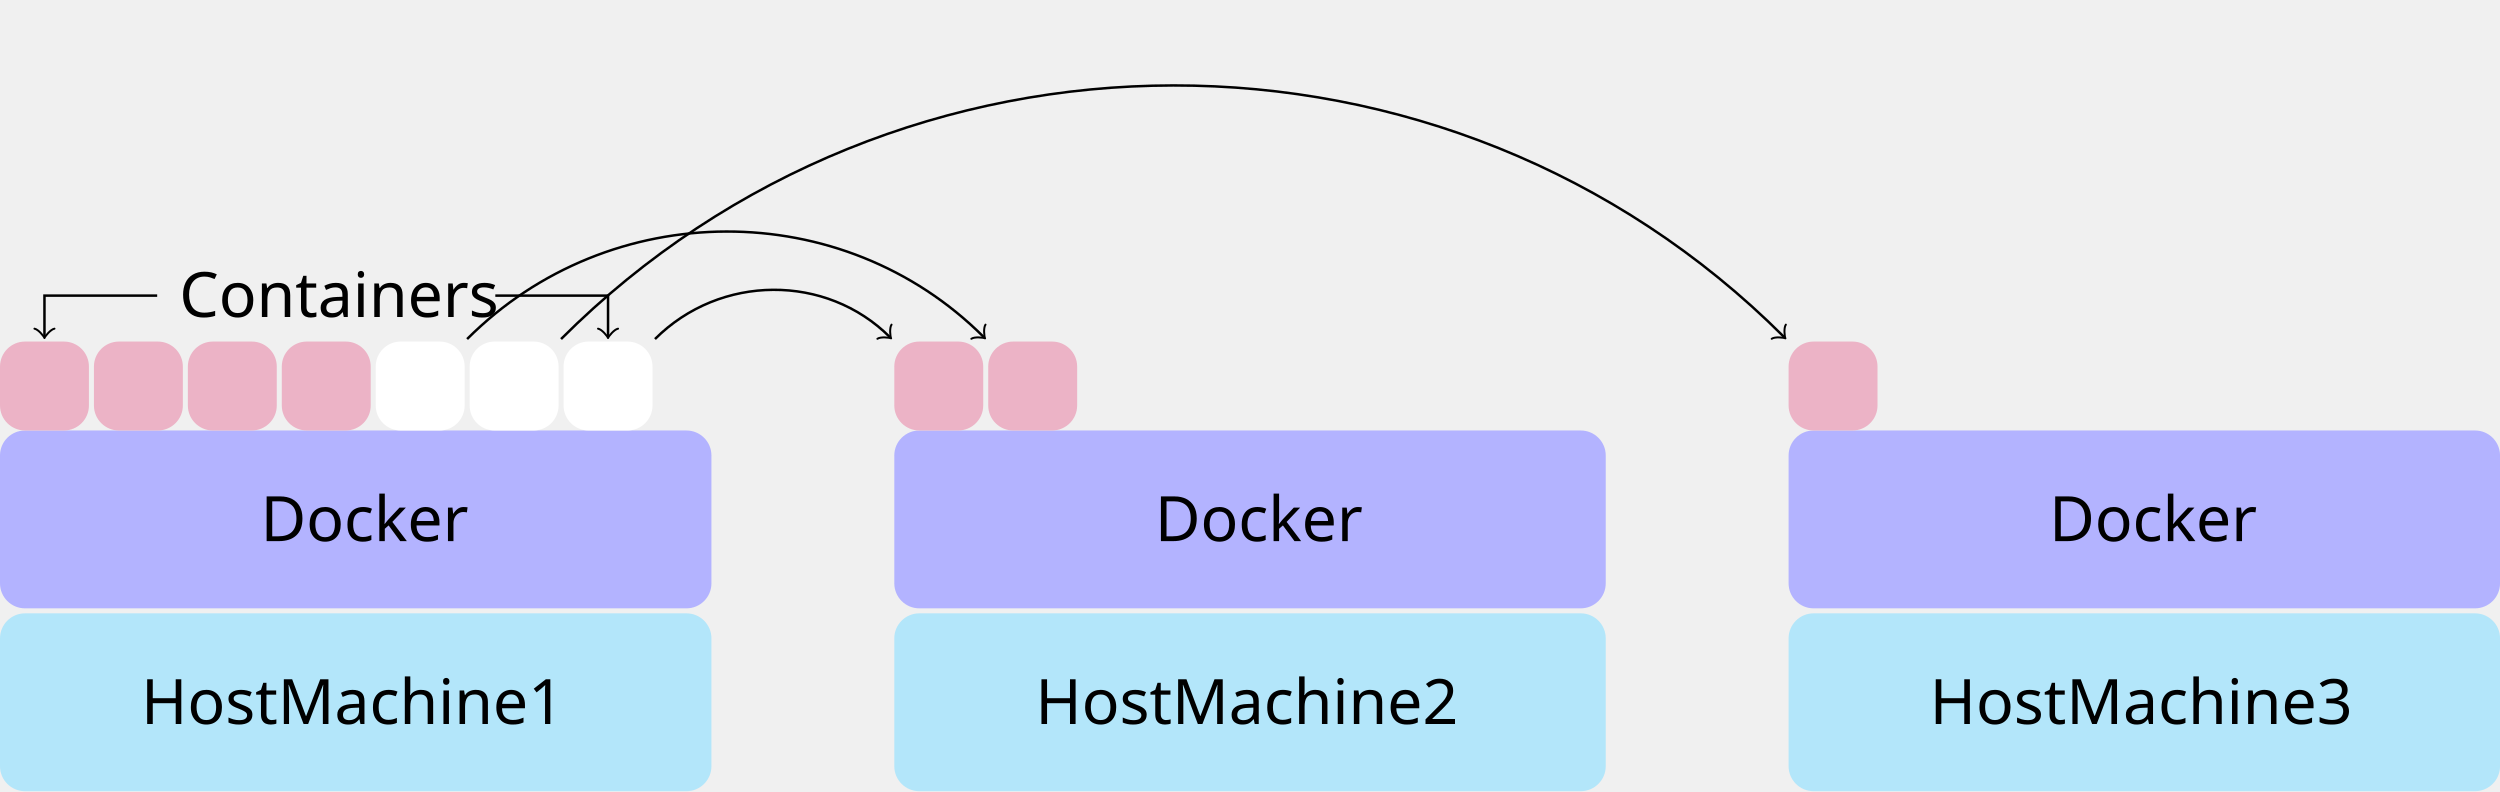
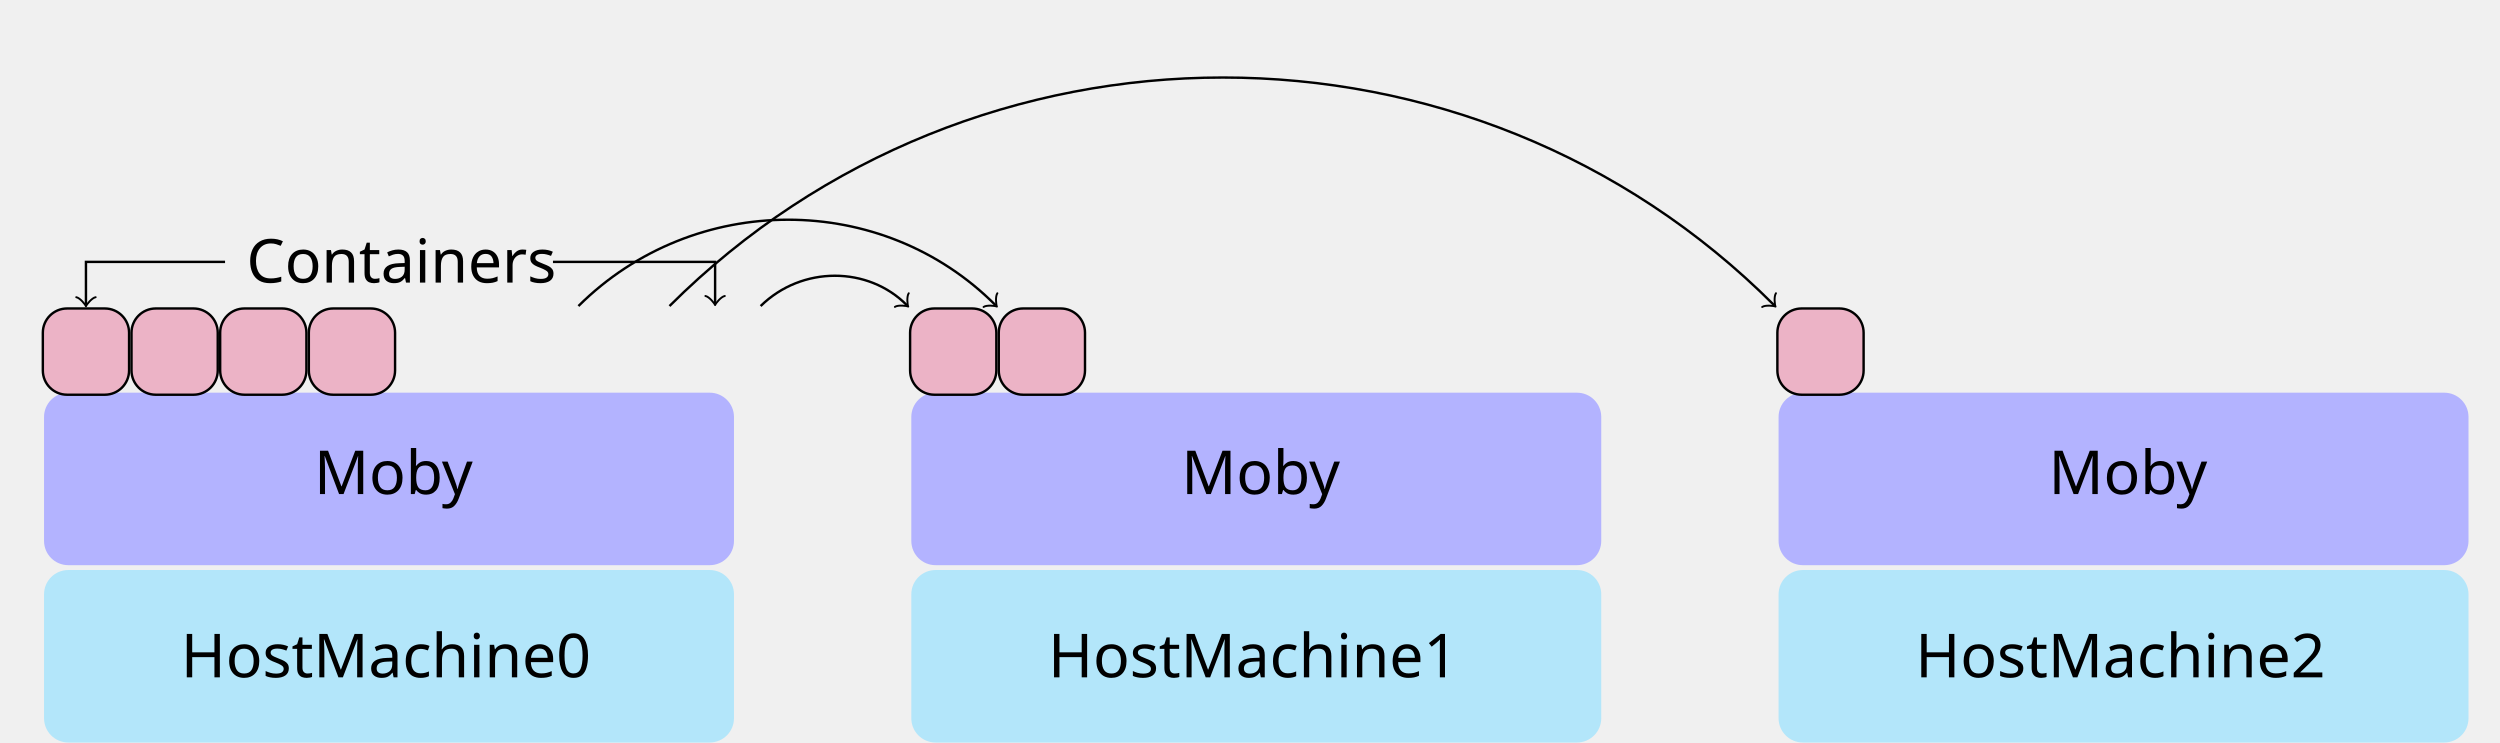
- <svg xmlns="http://www.w3.org/2000/svg" viewBox="0 0 531.259 168.133" height="168.133" width="531.259" xml:space="preserve" id="svg2" version="1.1">
+ <svg xmlns="http://www.w3.org/2000/svg" viewBox="0 0 547.817 162.703" height="162.703" width="547.817" xml:space="preserve" id="svg2" version="1.1">
  <defs id="defs6" />
-   <g transform="matrix(1.333333,0,0,-1.333333,0,168.1333)" id="g10">
-     <g transform="translate(56.693,43.317)" id="g12">
+   <g transform="matrix(1.333333,0,0,-1.333333,0,162.7027)" id="g10">
+     <g transform="translate(63.932,43.317)" id="g12">
      <g id="g14">
        <g id="g16" />
        <g id="g18">
          <g id="g20">
            <g id="g22">
-               <path id="path24" style="fill:#b3b3ff;fill-opacity:1;fill-rule:nonzero;stroke:none" d="M 52.709,14.173 H -52.709 c -2.201,0 -3.985,-1.784 -3.985,-3.985 v -20.377 c 0,-2.201 1.784,-3.985 3.985,-3.985 H 52.709 c 2.201,0 3.985,1.784 3.985,3.985 v 20.377 c 0,2.201 -1.784,3.985 -3.985,3.985 z" />
-             </g>
-             <g transform="translate(-15.165,-3.46)" id="g26">
-               <g id="g28">
-                 <g transform="translate(-41.528,-39.857)" id="g30">
-                   <text id="text34" style="font-variant:normal;font-weight:normal;font-size:9.963px;font-family:CMR10;-inkscape-font-specification:CMR10;writing-mode:lr-tb;fill:#000000;fill-opacity:1;fill-rule:nonzero;stroke:none" transform="matrix(1,0,0,-1,41.528,39.857)">
-                     <tspan id="tspan32" y="0" x="0 7.61 12.871 17.019 21.998 26.426">Docker</tspan>
-                   </text>
-                   <g transform="translate(41.528,39.857)" id="g36" />
-                 </g>
-               </g>
-               <g transform="translate(15.165,3.46)" id="g38" />
-             </g>
-           </g>
-           <g id="g40">
-             <g id="g42">
-               <path id="path44" style="fill:#ecb3c6;fill-opacity:1;fill-rule:nonzero;stroke:none" d="m -46.505,28.347 h -6.203 c -2.201,0 -3.985,-1.784 -3.985,-3.985 v -6.203 c 0,-2.201 1.784,-3.985 3.985,-3.985 h 6.203 c 2.201,0 3.985,1.784 3.985,3.985 v 6.203 c 0,2.201 -1.784,3.985 -3.985,3.985 z" />
-             </g>
-             <g transform="translate(-49.606,21.259)" id="g46">
+               <g id="g24" />
+             </g>
+           </g>
+           <g id="g26">
+             <g id="g28">
+               <g id="g30" />
+             </g>
+           </g>
+           <g id="g32">
+             <g id="g34">
+               <g id="g36" />
+             </g>
+           </g>
+           <g id="g38">
+             <g id="g40">
+               <g id="g42" />
+             </g>
+           </g>
+           <g id="g44">
+             <g id="g46">
              <g id="g48" />
-               <g transform="translate(49.606,-21.259)" id="g50" />
-             </g>
-           </g>
-           <g id="g52">
-             <g id="g54">
-               <path id="path56" style="fill:#ecb3c6;fill-opacity:1;fill-rule:nonzero;stroke:none" d="m -31.535,28.347 h -6.203 c -2.201,0 -3.985,-1.784 -3.985,-3.985 v -6.203 c 0,-2.201 1.784,-3.985 3.985,-3.985 h 6.203 c 2.201,0 3.985,1.784 3.985,3.985 v 6.203 c 0,2.201 -1.784,3.985 -3.985,3.985 z" />
-             </g>
-             <g transform="translate(-34.636,21.259)" id="g58">
+             </g>
+           </g>
+           <g id="g50">
+             <g id="g52">
+               <g id="g54" />
+             </g>
+           </g>
+           <g id="g56">
+             <g id="g58">
              <g id="g60" />
-               <g transform="translate(34.636,-21.259)" id="g62" />
-             </g>
-           </g>
-           <g id="g64">
-             <g id="g66">
-               <path id="path68" style="fill:#ecb3c6;fill-opacity:1;fill-rule:nonzero;stroke:none" d="m -16.565,28.347 h -6.203 c -2.201,0 -3.985,-1.784 -3.985,-3.985 v -6.203 c 0,-2.201 1.784,-3.985 3.985,-3.985 h 6.203 c 2.201,0 3.985,1.784 3.985,3.985 v 6.203 c 0,2.201 -1.784,3.985 -3.985,3.985 z" />
-             </g>
-             <g transform="translate(-19.666,21.259)" id="g70">
-               <g id="g72" />
-               <g transform="translate(19.666,-21.259)" id="g74" />
-             </g>
-           </g>
-           <g id="g76">
-             <g id="g78">
-               <path id="path80" style="fill:#ecb3c6;fill-opacity:1;fill-rule:nonzero;stroke:none" d="m -1.594,28.347 h -6.203 c -2.201,0 -3.985,-1.784 -3.985,-3.985 v -6.203 c 0,-2.201 1.784,-3.985 3.985,-3.985 h 6.203 c 2.201,0 3.985,1.784 3.985,3.985 v 6.203 c 0,2.201 -1.784,3.985 -3.985,3.985 z" />
-             </g>
-             <g transform="translate(-4.696,21.259)" id="g82">
-               <g id="g84" />
-               <g transform="translate(4.696,-21.259)" id="g86" />
+             </g>
+           </g>
+           <g id="g62">
+             <g id="g64">
+               <g id="g66" />
+             </g>
+           </g>
+           <g id="g68">
+             <g id="g70">
+               <path id="path72" style="fill:#b3b3ff;fill-opacity:1;fill-rule:nonzero;stroke:none" d="M 52.709,14.173 H -52.709 c -2.201,0 -3.985,-1.784 -3.985,-3.985 v -20.377 c 0,-2.201 1.784,-3.985 3.985,-3.985 H 52.709 c 2.201,0 3.985,1.784 3.985,3.985 v 20.377 c 0,2.201 -1.784,3.985 -3.985,3.985 z" />
+             </g>
+             <g transform="translate(-12.315,-2.491)" id="g74">
+               <g id="g76">
+                 <g transform="translate(-51.617,-40.826)" id="g78">
+                   <text id="text82" style="font-variant:normal;font-weight:normal;font-size:9.963px;font-family:CMR10;-inkscape-font-specification:CMR10;writing-mode:lr-tb;fill:#000000;fill-opacity:1;fill-rule:nonzero;stroke:none" transform="matrix(1,0,0,-1,51.617,40.826)">
+                     <tspan id="tspan80" y="0" x="0 9.133 14.114 19.37">Moby</tspan>
+                   </text>
+                   <g transform="translate(51.617,40.826)" id="g84" />
+                 </g>
+               </g>
+               <g transform="translate(12.315,2.491)" id="g86" />
            </g>
          </g>
          <g id="g88">
-             <g id="g90">
-               <path id="path92" style="fill:#ffffff;fill-opacity:1;fill-rule:nonzero;stroke:none" d="M 13.376,28.347 H 7.173 c -2.201,0 -3.985,-1.784 -3.985,-3.985 v -6.203 c 0,-2.201 1.784,-3.985 3.985,-3.985 h 6.203 c 2.201,0 3.985,1.784 3.985,3.985 v 6.203 c 0,2.201 -1.784,3.985 -3.985,3.985 z" />
-             </g>
-             <g transform="translate(10.274,21.259)" id="g94">
-               <g id="g96" />
-               <g transform="translate(-10.274,-21.259)" id="g98" />
-             </g>
-           </g>
-           <g id="g100">
-             <g id="g102">
-               <path id="path104" style="fill:#ffffff;fill-opacity:1;fill-rule:nonzero;stroke:none" d="m 28.347,28.347 h -6.203 c -2.201,0 -3.985,-1.784 -3.985,-3.985 v -6.203 c 0,-2.201 1.784,-3.985 3.985,-3.985 h 6.203 c 2.201,0 3.985,1.784 3.985,3.985 v 6.203 c 0,2.201 -1.784,3.985 -3.985,3.985 z" />
-             </g>
-             <g transform="translate(25.245,21.259)" id="g106">
-               <g id="g108" />
-               <g transform="translate(-25.245,-21.259)" id="g110" />
-             </g>
-           </g>
-           <g id="g112">
-             <g id="g114">
-               <path id="path116" style="fill:#ffffff;fill-opacity:1;fill-rule:nonzero;stroke:none" d="m 43.317,28.347 h -6.203 c -2.201,0 -3.985,-1.784 -3.985,-3.985 v -6.203 c 0,-2.201 1.784,-3.985 3.985,-3.985 h 6.203 c 2.201,0 3.985,1.784 3.985,3.985 v 6.203 c 0,2.201 -1.784,3.985 -3.985,3.985 z" />
-             </g>
-             <g transform="translate(40.215,21.259)" id="g118">
-               <g id="g120" />
-               <g transform="translate(-40.215,-21.259)" id="g122" />
-             </g>
-           </g>
-           <g id="g124">
-             <g id="g126">
-               <path id="path128" style="fill:#b3e6fa;fill-opacity:1;fill-rule:nonzero;stroke:none" d="M 52.709,-14.97 H -52.709 c -2.201,0 -3.985,-1.784 -3.985,-3.985 v -20.377 c 0,-2.201 1.784,-3.985 3.985,-3.985 H 52.709 c 2.201,0 3.985,1.784 3.985,3.985 v 20.377 c 0,2.201 -1.784,3.985 -3.985,3.985 z" />
-             </g>
-             <g transform="translate(-34.205,-32.603)" id="g130">
-               <g id="g132">
-                 <g transform="translate(-22.488,-10.714)" id="g134">
-                   <text id="text138" style="font-variant:normal;font-weight:normal;font-size:9.963px;font-family:CMR10;-inkscape-font-specification:CMR10;writing-mode:lr-tb;fill:#000000;fill-opacity:1;fill-rule:nonzero;stroke:none" transform="matrix(1,0,0,-1,22.488,10.714)">
-                     <tspan id="tspan136" y="0" x="0 7.472 12.453 16.383 23.575 32.707 37.689 41.847 47.382 50.15 55.685 63.43">HostMachine1</tspan>
-                   </text>
-                   <g transform="translate(22.488,10.714)" id="g140" />
-                 </g>
-               </g>
-               <g transform="translate(34.205,32.603)" id="g142" />
+             <g transform="translate(-60.611,20.926)" id="g90">
+               <g id="g92" />
+               <g transform="translate(60.611,-20.926)" id="g94" />
+             </g>
+           </g>
+           <g id="g96">
+             <g id="g98">
+               <path id="path100" style="fill:#ecb3c6;fill-opacity:1;fill-rule:nonzero;stroke:#000000;stroke-width:0.399;stroke-linecap:butt;stroke-linejoin:miter;stroke-miterlimit:10;stroke-dasharray:none;stroke-opacity:1" d="m -46.705,28.013 h -6.203 c -2.201,0 -3.985,-1.784 -3.985,-3.985 v -6.203 c 0,-2.201 1.784,-3.985 3.985,-3.985 h 6.203 c 2.201,0 3.985,1.784 3.985,3.985 v 6.203 c 0,2.201 -1.784,3.985 -3.985,3.985 z" />
+             </g>
+             <g transform="translate(-49.806,20.926)" id="g102">
+               <g id="g104" />
+               <g transform="translate(49.806,-20.926)" id="g106" />
+             </g>
+           </g>
+           <g id="g108">
+             <g id="g110">
+               <path id="path112" style="fill:#ecb3c6;fill-opacity:1;fill-rule:nonzero;stroke:#000000;stroke-width:0.399;stroke-linecap:butt;stroke-linejoin:miter;stroke-miterlimit:10;stroke-dasharray:none;stroke-opacity:1" d="m -32.133,28.013 h -6.203 c -2.201,0 -3.985,-1.784 -3.985,-3.985 v -6.203 c 0,-2.201 1.784,-3.985 3.985,-3.985 h 6.203 c 2.201,0 3.985,1.784 3.985,3.985 v 6.203 c 0,2.201 -1.784,3.985 -3.985,3.985 z" />
+             </g>
+             <g transform="translate(-35.234,20.926)" id="g114">
+               <g id="g116" />
+               <g transform="translate(35.234,-20.926)" id="g118" />
+             </g>
+           </g>
+           <g id="g120">
+             <g id="g122">
+               <path id="path124" style="fill:#ecb3c6;fill-opacity:1;fill-rule:nonzero;stroke:#000000;stroke-width:0.399;stroke-linecap:butt;stroke-linejoin:miter;stroke-miterlimit:10;stroke-dasharray:none;stroke-opacity:1" d="m -17.561,28.013 h -6.203 c -2.201,0 -3.985,-1.784 -3.985,-3.985 v -6.203 c 0,-2.201 1.784,-3.985 3.985,-3.985 h 6.203 c 2.201,0 3.985,1.784 3.985,3.985 v 6.203 c 0,2.201 -1.784,3.985 -3.985,3.985 z" />
+             </g>
+             <g transform="translate(-20.662,20.926)" id="g126">
+               <g id="g128" />
+               <g transform="translate(20.662,-20.926)" id="g130" />
+             </g>
+           </g>
+           <g id="g132">
+             <g id="g134">
+               <path id="path136" style="fill:#ecb3c6;fill-opacity:1;fill-rule:nonzero;stroke:#000000;stroke-width:0.399;stroke-linecap:butt;stroke-linejoin:miter;stroke-miterlimit:10;stroke-dasharray:none;stroke-opacity:1" d="m -2.989,28.013 h -6.203 c -2.201,0 -3.985,-1.784 -3.985,-3.985 v -6.203 c 0,-2.201 1.784,-3.985 3.985,-3.985 h 6.203 c 2.201,0 3.985,1.784 3.985,3.985 v 6.203 c 0,2.201 -1.784,3.985 -3.985,3.985 z" />
+             </g>
+             <g transform="translate(-6.091,20.926)" id="g138">
+               <g id="g140" />
+               <g transform="translate(6.091,-20.926)" id="g142" />
            </g>
          </g>
          <g id="g144">
-             <g transform="translate(-28.122,32.264)" id="g146">
-               <g id="g148">
-                 <g transform="translate(-28.571,-75.581)" id="g150">
-                   <text id="text154" style="font-variant:normal;font-weight:normal;font-size:9.963px;font-family:CMR10;-inkscape-font-specification:CMR10;writing-mode:lr-tb;fill:#000000;fill-opacity:1;fill-rule:nonzero;stroke:none" transform="matrix(1,0,0,-1,28.571,75.581)">
-                     <tspan id="tspan152" y="0" x="0 7.195 12.176 17.433 21.307 26.288 29.056 34.591 39.019 42.921">Containers</tspan>
-                   </text>
-                   <g transform="translate(28.571,75.581)" id="g156" />
-                 </g>
-               </g>
-               <g transform="translate(28.122,-32.264)" id="g158" />
-             </g>
-           </g>
-           <g id="g160">
-             <path id="path162" style="fill:none;stroke:#000000;stroke-width:0.399;stroke-linecap:butt;stroke-linejoin:miter;stroke-miterlimit:10;stroke-dasharray:none;stroke-opacity:1" d="M -31.642,35.669 H -49.607 V 29.204" />
-             <g transform="rotate(-90,-10.20168,39.40525)" id="g164">
-               <g id="g166">
-                 <path id="path168" style="fill:none;stroke:#000000;stroke-width:0.319;stroke-linecap:round;stroke-linejoin:round;stroke-miterlimit:10;stroke-dasharray:none;stroke-opacity:1" d="M -1.196,1.594 C -1.096,0.996 0,0.1 0.299,0 0,-0.1 -1.096,-0.996 -1.196,-1.594" />
-               </g>
-             </g>
-           </g>
-           <g id="g170">
-             <path id="path172" style="fill:none;stroke:#000000;stroke-width:0.399;stroke-linecap:butt;stroke-linejoin:miter;stroke-miterlimit:10;stroke-dasharray:none;stroke-opacity:1" d="M 22.25,35.669 H 40.215 v -6.465" />
-             <g transform="rotate(-90,34.70949,-5.505915)" id="g174">
-               <g id="g176">
-                 <path id="path178" style="fill:none;stroke:#000000;stroke-width:0.319;stroke-linecap:round;stroke-linejoin:round;stroke-miterlimit:10;stroke-dasharray:none;stroke-opacity:1" d="M -1.196,1.594 C -1.096,0.996 0,0.1 0.299,0 0,-0.1 -1.096,-0.996 -1.196,-1.594" />
-               </g>
-             </g>
-           </g>
-           <g id="g180">
-             <g id="g182">
-               <path id="path184" style="fill:#b3b3ff;fill-opacity:1;fill-rule:nonzero;stroke:none" d="M 195.24,14.173 H 89.823 c -2.201,0 -3.985,-1.784 -3.985,-3.985 v -20.377 c 0,-2.201 1.784,-3.985 3.985,-3.985 h 105.417 c 2.201,0 3.985,1.784 3.985,3.985 v 20.377 c 0,2.201 -1.784,3.985 -3.985,3.985 z" />
-             </g>
-             <g transform="translate(127.364,-3.46)" id="g186">
+             <g id="g146" />
+             <g transform="translate(8.68,20.926)" id="g148">
+               <g id="g150" />
+               <g transform="translate(-8.68,-20.926)" id="g152" />
+             </g>
+           </g>
+           <g id="g154">
+             <g id="g156" />
+             <g transform="translate(23.65,20.926)" id="g158">
+               <g id="g160" />
+               <g transform="translate(-23.65,-20.926)" id="g162" />
+             </g>
+           </g>
+           <g id="g164">
+             <g id="g166" />
+             <g transform="translate(38.621,20.926)" id="g168">
+               <g id="g170" />
+               <g transform="translate(-38.621,-20.926)" id="g172" />
+             </g>
+           </g>
+           <g id="g174">
+             <g id="g176" />
+             <g transform="translate(53.591,20.926)" id="g178">
+               <g id="g180" />
+               <g transform="translate(-53.591,-20.926)" id="g182" />
+             </g>
+           </g>
+           <g id="g184">
+             <g transform="translate(-23.426,32.264)" id="g186">
              <g id="g188">
-                 <g transform="translate(-184.057,-39.857)" id="g190">
-                   <text id="text194" style="font-variant:normal;font-weight:normal;font-size:9.963px;font-family:CMR10;-inkscape-font-specification:CMR10;writing-mode:lr-tb;fill:#000000;fill-opacity:1;fill-rule:nonzero;stroke:none" transform="matrix(1,0,0,-1,184.057,39.857)">
-                     <tspan id="tspan192" y="0" x="0 7.61 12.871 17.019 21.998 26.426">Docker</tspan>
-                   </text>
-                   <g transform="translate(184.057,39.857)" id="g196" />
-                 </g>
-               </g>
-               <g transform="translate(-127.364,3.46)" id="g198" />
+                 <g transform="translate(-40.506,-75.581)" id="g190">
+                   <text id="text194" style="font-variant:normal;font-weight:normal;font-size:9.963px;font-family:CMR10;-inkscape-font-specification:CMR10;writing-mode:lr-tb;fill:#000000;fill-opacity:1;fill-rule:nonzero;stroke:none" transform="matrix(1,0,0,-1,40.506,75.581)">
+                     <tspan id="tspan192" y="0" x="0 7.195 12.176 17.433 21.307 26.288 29.056 34.591 39.019 42.921">Containers</tspan>
+                   </text>
+                   <g transform="translate(40.506,75.581)" id="g196" />
+                 </g>
+               </g>
+               <g transform="translate(23.426,-32.264)" id="g198" />
            </g>
          </g>
          <g id="g200">
-             <g id="g202">
-               <path id="path204" style="fill:#ecb3c6;fill-opacity:1;fill-rule:nonzero;stroke:none" d="m 96.026,28.347 h -6.203 c -2.201,0 -3.985,-1.784 -3.985,-3.985 v -6.203 c 0,-2.201 1.784,-3.985 3.985,-3.985 h 6.203 c 2.201,0 3.985,1.784 3.985,3.985 v 6.203 c 0,2.201 -1.784,3.985 -3.985,3.985 z" />
-             </g>
-             <g transform="translate(92.923,21.259)" id="g206">
-               <g id="g208" />
-               <g transform="translate(-92.923,-21.259)" id="g210" />
-             </g>
-           </g>
-           <g id="g212">
-             <g id="g214">
-               <path id="path216" style="fill:#b3e6fa;fill-opacity:1;fill-rule:nonzero;stroke:none" d="M 195.24,-14.97 H 89.823 c -2.201,0 -3.985,-1.784 -3.985,-3.985 v -20.377 c 0,-2.201 1.784,-3.985 3.985,-3.985 h 105.417 c 2.201,0 3.985,1.784 3.985,3.985 v 20.377 c 0,2.201 -1.784,3.985 -3.985,3.985 z" />
-             </g>
-             <g transform="translate(108.324,-32.603)" id="g218">
-               <g id="g220">
-                 <g transform="translate(-165.017,-10.714)" id="g222">
-                   <text id="text226" style="font-variant:normal;font-weight:normal;font-size:9.963px;font-family:CMR10;-inkscape-font-specification:CMR10;writing-mode:lr-tb;fill:#000000;fill-opacity:1;fill-rule:nonzero;stroke:none" transform="matrix(1,0,0,-1,165.017,10.714)">
-                     <tspan id="tspan224" y="0" x="0 7.472 12.453 16.383 23.575 32.707 37.689 41.847 47.382 50.15 55.685 63.43">HostMachine2</tspan>
-                   </text>
-                   <g transform="translate(165.017,10.714)" id="g228" />
-                 </g>
-               </g>
-               <g transform="translate(-108.324,32.603)" id="g230" />
-             </g>
-           </g>
-           <g id="g232">
-             <g id="g234">
-               <path id="path236" style="fill:#b3b3ff;fill-opacity:1;fill-rule:nonzero;stroke:none" d="M 337.771,14.173 H 232.354 c -2.201,0 -3.985,-1.784 -3.985,-3.985 v -20.377 c 0,-2.201 1.784,-3.985 3.985,-3.985 h 105.417 c 2.201,0 3.985,1.784 3.985,3.985 v 20.377 c 0,2.201 -1.784,3.985 -3.985,3.985 z" />
-             </g>
-             <g transform="translate(269.893,-3.46)" id="g238">
-               <g id="g240">
-                 <g transform="translate(-326.586,-39.857)" id="g242">
-                   <text id="text246" style="font-variant:normal;font-weight:normal;font-size:9.963px;font-family:CMR10;-inkscape-font-specification:CMR10;writing-mode:lr-tb;fill:#000000;fill-opacity:1;fill-rule:nonzero;stroke:none" transform="matrix(1,0,0,-1,326.586,39.857)">
-                     <tspan id="tspan244" y="0" x="0 7.61 12.871 17.019 21.998 26.426">Docker</tspan>
-                   </text>
-                   <g transform="translate(326.586,39.857)" id="g248" />
-                 </g>
-               </g>
-               <g transform="translate(-269.893,3.46)" id="g250" />
+             <path id="path202" style="fill:none;stroke:#000000;stroke-width:0.399;stroke-linecap:butt;stroke-linejoin:miter;stroke-miterlimit:10;stroke-dasharray:none;stroke-opacity:1" d="M -26.946,35.669 H -49.806 V 28.671" />
+             <g transform="rotate(-90,-10.5677,39.23848)" id="g204">
+               <g id="g206">
+                 <path id="path208" style="fill:none;stroke:#000000;stroke-width:0.319;stroke-linecap:round;stroke-linejoin:round;stroke-miterlimit:10;stroke-dasharray:none;stroke-opacity:1" d="M -1.196,1.594 C -1.096,0.996 0,0.1 0.299,0 0,-0.1 -1.096,-0.996 -1.196,-1.594" />
+               </g>
+             </g>
+           </g>
+           <g id="g210">
+             <path id="path212" style="fill:none;stroke:#000000;stroke-width:0.399;stroke-linecap:butt;stroke-linejoin:miter;stroke-miterlimit:10;stroke-dasharray:none;stroke-opacity:1" d="M 26.946,35.669 H 53.592 V 28.87" />
+             <g transform="rotate(-90,41.2309,-12.36087)" id="g214">
+               <g id="g216">
+                 <path id="path218" style="fill:none;stroke:#000000;stroke-width:0.319;stroke-linecap:round;stroke-linejoin:round;stroke-miterlimit:10;stroke-dasharray:none;stroke-opacity:1" d="M -1.196,1.594 C -1.096,0.996 0,0.1 0.299,0 0,-0.1 -1.096,-0.996 -1.196,-1.594" />
+               </g>
+             </g>
+           </g>
+           <g id="g220">
+             <g id="g222">
+               <path id="path224" style="fill:#b3e6fa;fill-opacity:1;fill-rule:nonzero;stroke:none" d="M 52.709,-14.97 H -52.709 c -2.201,0 -3.985,-1.784 -3.985,-3.985 v -20.377 c 0,-2.201 1.784,-3.985 3.985,-3.985 H 52.709 c 2.201,0 3.985,1.784 3.985,3.985 v 20.377 c 0,2.201 -1.784,3.985 -3.985,3.985 z" />
+             </g>
+             <g transform="translate(-34.205,-32.603)" id="g226">
+               <g id="g228">
+                 <g transform="translate(-29.727,-10.714)" id="g230">
+                   <text id="text234" style="font-variant:normal;font-weight:normal;font-size:9.963px;font-family:CMR10;-inkscape-font-specification:CMR10;writing-mode:lr-tb;fill:#000000;fill-opacity:1;fill-rule:nonzero;stroke:none" transform="matrix(1,0,0,-1,29.727,10.714)">
+                     <tspan id="tspan232" y="0" x="0 7.472 12.453 16.383 23.575 32.707 37.689 41.847 47.382 50.15 55.675 63.43">HostMachine0</tspan>
+                   </text>
+                   <g transform="translate(29.727,10.714)" id="g236" />
+                 </g>
+               </g>
+               <g transform="translate(34.205,32.603)" id="g238" />
+             </g>
+           </g>
+           <g id="g240">
+             <g id="g242">
+               <g id="g244" />
+             </g>
+           </g>
+           <g id="g246">
+             <g id="g248">
+               <g id="g250" />
            </g>
          </g>
          <g id="g252">
            <g id="g254">
-               <path id="path256" style="fill:#ecb3c6;fill-opacity:1;fill-rule:nonzero;stroke:none" d="m 238.557,28.347 h -6.203 c -2.201,0 -3.985,-1.784 -3.985,-3.985 v -6.203 c 0,-2.201 1.784,-3.985 3.985,-3.985 h 6.203 c 2.201,0 3.985,1.784 3.985,3.985 v 6.203 c 0,2.201 -1.784,3.985 -3.985,3.985 z" />
-             </g>
-             <g transform="translate(235.452,21.259)" id="g258">
-               <g id="g260" />
-               <g transform="translate(-235.452,-21.259)" id="g262" />
+               <g id="g256" />
+             </g>
+           </g>
+           <g id="g258">
+             <g id="g260">
+               <g id="g262" />
            </g>
          </g>
          <g id="g264">
            <g id="g266">
-               <path id="path268" style="fill:#ecb3c6;fill-opacity:1;fill-rule:nonzero;stroke:none" d="m 110.996,28.347 h -6.203 c -2.201,0 -3.985,-1.784 -3.985,-3.985 v -6.203 c 0,-2.201 1.784,-3.985 3.985,-3.985 h 6.203 c 2.201,0 3.985,1.784 3.985,3.985 v 6.203 c 0,2.201 -1.784,3.985 -3.985,3.985 z" />
-             </g>
-             <g transform="translate(107.893,21.259)" id="g270">
-               <g id="g272" />
-               <g transform="translate(-107.893,-21.259)" id="g274" />
+               <g id="g268" />
+             </g>
+           </g>
+           <g id="g270">
+             <g id="g272">
+               <g id="g274" />
            </g>
          </g>
          <g id="g276">
            <g id="g278">
-               <path id="path280" style="fill:#b3e6fa;fill-opacity:1;fill-rule:nonzero;stroke:none" d="M 337.771,-14.97 H 232.354 c -2.201,0 -3.985,-1.784 -3.985,-3.985 v -20.377 c 0,-2.201 1.784,-3.985 3.985,-3.985 h 105.417 c 2.201,0 3.985,1.784 3.985,3.985 v 20.377 c 0,2.201 -1.784,3.985 -3.985,3.985 z" />
-             </g>
-             <g transform="translate(250.853,-32.603)" id="g282">
-               <g id="g284">
-                 <g transform="translate(-307.546,-10.714)" id="g286">
-                   <text id="text290" style="font-variant:normal;font-weight:normal;font-size:9.963px;font-family:CMR10;-inkscape-font-specification:CMR10;writing-mode:lr-tb;fill:#000000;fill-opacity:1;fill-rule:nonzero;stroke:none" transform="matrix(1,0,0,-1,307.546,10.714)">
-                     <tspan id="tspan288" y="0" x="0 7.472 12.453 16.383 23.575 32.707 37.689 41.847 47.382 50.15 55.685 63.43">HostMachine3</tspan>
-                   </text>
-                   <g transform="translate(307.546,10.714)" id="g292" />
-                 </g>
-               </g>
-               <g transform="translate(-250.853,32.603)" id="g294" />
-             </g>
-           </g>
-           <g id="g296">
-             <path id="path298" style="fill:none;stroke:#000000;stroke-width:0.399;stroke-linecap:butt;stroke-linejoin:miter;stroke-miterlimit:10;stroke-dasharray:none;stroke-opacity:1" d="M 47.697,28.745 C 58.105,39.154 75.034,39.154 85.119,29.069" />
-             <g transform="matrix(0.70712,-0.7071,0.7071,0.70712,85.11855,29.06934)" id="g300">
-               <g id="g302">
-                 <path id="path304" style="fill:none;stroke:#000000;stroke-width:0.319;stroke-linecap:round;stroke-linejoin:round;stroke-miterlimit:10;stroke-dasharray:none;stroke-opacity:1" d="M -1.196,1.594 C -1.096,0.996 0,0.1 0.299,0 0,-0.1 -1.096,-0.996 -1.196,-1.594" />
-               </g>
-             </g>
-           </g>
-           <g id="g306">
-             <path id="path308" style="fill:none;stroke:#000000;stroke-width:0.399;stroke-linecap:butt;stroke-linejoin:miter;stroke-miterlimit:10;stroke-dasharray:none;stroke-opacity:1" d="m 32.726,28.745 c 53.84,53.84 141.409,53.84 194.925,0.324" />
-             <g transform="matrix(0.7071,-0.7071,0.7071,0.7071,227.6505,29.06934)" id="g310">
-               <g id="g312">
-                 <path id="path314" style="fill:none;stroke:#000000;stroke-width:0.319;stroke-linecap:round;stroke-linejoin:round;stroke-miterlimit:10;stroke-dasharray:none;stroke-opacity:1" d="M -1.196,1.594 C -1.096,0.996 0,0.1 0.299,0 0,-0.1 -1.096,-0.996 -1.196,-1.594" />
-               </g>
+               <g id="g280" />
+             </g>
+           </g>
+           <g id="g282">
+             <g id="g284">
+               <g id="g286" />
+             </g>
+           </g>
+           <g id="g288">
+             <g id="g290">
+               <path id="path292" style="fill:#b3b3ff;fill-opacity:1;fill-rule:nonzero;stroke:none" d="M 195.24,14.173 H 89.823 c -2.201,0 -3.985,-1.784 -3.985,-3.985 v -20.377 c 0,-2.201 1.784,-3.985 3.985,-3.985 h 105.417 c 2.201,0 3.985,1.784 3.985,3.985 v 20.377 c 0,2.201 -1.784,3.985 -3.985,3.985 z" />
+             </g>
+             <g transform="translate(130.214,-2.491)" id="g294">
+               <g id="g296">
+                 <g transform="translate(-194.146,-40.826)" id="g298">
+                   <text id="text302" style="font-variant:normal;font-weight:normal;font-size:9.963px;font-family:CMR10;-inkscape-font-specification:CMR10;writing-mode:lr-tb;fill:#000000;fill-opacity:1;fill-rule:nonzero;stroke:none" transform="matrix(1,0,0,-1,194.146,40.826)">
+                     <tspan id="tspan300" y="0" x="0 9.133 14.114 19.37">Moby</tspan>
+                   </text>
+                   <g transform="translate(194.146,40.826)" id="g304" />
+                 </g>
+               </g>
+               <g transform="translate(-130.214,2.491)" id="g306" />
+             </g>
+           </g>
+           <g id="g308">
+             <g transform="translate(81.918,20.926)" id="g310">
+               <g id="g312" />
+               <g transform="translate(-81.918,-20.926)" id="g314" />
            </g>
          </g>
          <g id="g316">
-             <path id="path318" style="fill:none;stroke:#000000;stroke-width:0.399;stroke-linecap:butt;stroke-linejoin:miter;stroke-miterlimit:10;stroke-dasharray:none;stroke-opacity:1" d="m 17.753,28.745 c 22.795,22.795 59.869,22.795 82.339,0.324" />
-             <g transform="matrix(0.70714,-0.7071,0.7071,0.70714,100.0922,29.06934)" id="g320">
-               <g id="g322">
-                 <path id="path324" style="fill:none;stroke:#000000;stroke-width:0.319;stroke-linecap:round;stroke-linejoin:round;stroke-miterlimit:10;stroke-dasharray:none;stroke-opacity:1" d="M -1.196,1.594 C -1.096,0.996 0,0.1 0.299,0 0,-0.1 -1.096,-0.996 -1.196,-1.594" />
-               </g>
+             <g id="g318">
+               <path id="path320" style="fill:#ecb3c6;fill-opacity:1;fill-rule:nonzero;stroke:#000000;stroke-width:0.399;stroke-linecap:butt;stroke-linejoin:miter;stroke-miterlimit:10;stroke-dasharray:none;stroke-opacity:1" d="M 95.826,28.013 H 89.623 c -2.201,0 -3.985,-1.784 -3.985,-3.985 v -6.203 c 0,-2.201 1.784,-3.985 3.985,-3.985 h 6.203 c 2.201,0 3.985,1.784 3.985,3.985 v 6.203 c 0,2.201 -1.784,3.985 -3.985,3.985 z" />
+             </g>
+             <g transform="translate(92.724,20.926)" id="g322">
+               <g id="g324" />
+               <g transform="translate(-92.724,-20.926)" id="g326" />
+             </g>
+           </g>
+           <g id="g328">
+             <g id="g330">
+               <path id="path332" style="fill:#ecb3c6;fill-opacity:1;fill-rule:nonzero;stroke:#000000;stroke-width:0.399;stroke-linecap:butt;stroke-linejoin:miter;stroke-miterlimit:10;stroke-dasharray:none;stroke-opacity:1" d="m 110.398,28.013 h -6.203 c -2.201,0 -3.985,-1.784 -3.985,-3.985 v -6.203 c 0,-2.201 1.784,-3.985 3.985,-3.985 h 6.203 c 2.201,0 3.985,1.784 3.985,3.985 v 6.203 c 0,2.201 -1.784,3.985 -3.985,3.985 z" />
+             </g>
+             <g transform="translate(107.295,20.926)" id="g334">
+               <g id="g336" />
+               <g transform="translate(-107.295,-20.926)" id="g338" />
+             </g>
+           </g>
+           <g id="g340">
+             <g id="g342" />
+             <g transform="translate(122.066,20.926)" id="g344">
+               <g id="g346" />
+               <g transform="translate(-122.066,-20.926)" id="g348" />
+             </g>
+           </g>
+           <g id="g350">
+             <g id="g352" />
+             <g transform="translate(137.036,20.926)" id="g354">
+               <g id="g356" />
+               <g transform="translate(-137.036,-20.926)" id="g358" />
+             </g>
+           </g>
+           <g id="g360">
+             <g id="g362" />
+             <g transform="translate(152.007,20.926)" id="g364">
+               <g id="g366" />
+               <g transform="translate(-152.007,-20.926)" id="g368" />
+             </g>
+           </g>
+           <g id="g370">
+             <g id="g372" />
+             <g transform="translate(166.977,20.926)" id="g374">
+               <g id="g376" />
+               <g transform="translate(-166.977,-20.926)" id="g378" />
+             </g>
+           </g>
+           <g id="g380">
+             <g id="g382" />
+             <g transform="translate(181.947,20.926)" id="g384">
+               <g id="g386" />
+               <g transform="translate(-181.947,-20.926)" id="g388" />
+             </g>
+           </g>
+           <g id="g390">
+             <g id="g392" />
+             <g transform="translate(196.917,20.926)" id="g394">
+               <g id="g396" />
+               <g transform="translate(-196.917,-20.926)" id="g398" />
+             </g>
+           </g>
+           <g id="g400">
+             <g id="g402">
+               <path id="path404" style="fill:#b3e6fa;fill-opacity:1;fill-rule:nonzero;stroke:none" d="M 195.24,-14.97 H 89.823 c -2.201,0 -3.985,-1.784 -3.985,-3.985 v -20.377 c 0,-2.201 1.784,-3.985 3.985,-3.985 h 105.417 c 2.201,0 3.985,1.784 3.985,3.985 v 20.377 c 0,2.201 -1.784,3.985 -3.985,3.985 z" />
+             </g>
+             <g transform="translate(108.324,-32.603)" id="g406">
+               <g id="g408">
+                 <g transform="translate(-172.256,-10.714)" id="g410">
+                   <text id="text414" style="font-variant:normal;font-weight:normal;font-size:9.963px;font-family:CMR10;-inkscape-font-specification:CMR10;writing-mode:lr-tb;fill:#000000;fill-opacity:1;fill-rule:nonzero;stroke:none" transform="matrix(1,0,0,-1,172.256,10.714)">
+                     <tspan id="tspan412" y="0" x="0 7.472 12.453 16.383 23.575 32.707 37.689 41.847 47.382 50.15 55.685 63.43">HostMachine1</tspan>
+                   </text>
+                   <g transform="translate(172.256,10.714)" id="g416" />
+                 </g>
+               </g>
+               <g transform="translate(-108.324,32.603)" id="g418" />
+             </g>
+           </g>
+           <g id="g420">
+             <g id="g422">
+               <g id="g424" />
+             </g>
+           </g>
+           <g id="g426">
+             <g id="g428">
+               <g id="g430" />
+             </g>
+           </g>
+           <g id="g432">
+             <g id="g434">
+               <g id="g436" />
+             </g>
+           </g>
+           <g id="g438">
+             <g id="g440">
+               <g id="g442" />
+             </g>
+           </g>
+           <g id="g444">
+             <g id="g446">
+               <g id="g448" />
+             </g>
+           </g>
+           <g id="g450">
+             <g id="g452">
+               <g id="g454" />
+             </g>
+           </g>
+           <g id="g456">
+             <g id="g458">
+               <g id="g460" />
+             </g>
+           </g>
+           <g id="g462">
+             <g id="g464">
+               <g id="g466" />
+             </g>
+           </g>
+           <g id="g468">
+             <g id="g470">
+               <path id="path472" style="fill:#b3b3ff;fill-opacity:1;fill-rule:nonzero;stroke:none" d="M 337.771,14.173 H 232.354 c -2.201,0 -3.985,-1.784 -3.985,-3.985 v -20.377 c 0,-2.201 1.784,-3.985 3.985,-3.985 h 105.417 c 2.201,0 3.985,1.784 3.985,3.985 v 20.377 c 0,2.201 -1.784,3.985 -3.985,3.985 z" />
+             </g>
+             <g transform="translate(272.743,-2.491)" id="g474">
+               <g id="g476">
+                 <g transform="translate(-336.675,-40.826)" id="g478">
+                   <text id="text482" style="font-variant:normal;font-weight:normal;font-size:9.963px;font-family:CMR10;-inkscape-font-specification:CMR10;writing-mode:lr-tb;fill:#000000;fill-opacity:1;fill-rule:nonzero;stroke:none" transform="matrix(1,0,0,-1,336.675,40.826)">
+                     <tspan id="tspan480" y="0" x="0 9.133 14.114 19.37">Moby</tspan>
+                   </text>
+                   <g transform="translate(336.675,40.826)" id="g484" />
+                 </g>
+               </g>
+               <g transform="translate(-272.743,2.491)" id="g486" />
+             </g>
+           </g>
+           <g id="g488">
+             <g transform="translate(224.447,20.926)" id="g490">
+               <g id="g492" />
+               <g transform="translate(-224.447,-20.926)" id="g494" />
+             </g>
+           </g>
+           <g id="g496">
+             <g id="g498">
+               <path id="path500" style="fill:#ecb3c6;fill-opacity:1;fill-rule:nonzero;stroke:#000000;stroke-width:0.399;stroke-linecap:butt;stroke-linejoin:miter;stroke-miterlimit:10;stroke-dasharray:none;stroke-opacity:1" d="m 238.358,28.013 h -6.203 c -2.201,0 -3.985,-1.784 -3.985,-3.985 v -6.203 c 0,-2.201 1.784,-3.985 3.985,-3.985 h 6.203 c 2.201,0 3.985,1.784 3.985,3.985 v 6.203 c 0,2.201 -1.784,3.985 -3.985,3.985 z" />
+             </g>
+             <g transform="translate(235.253,20.926)" id="g502">
+               <g id="g504" />
+               <g transform="translate(-235.253,-20.926)" id="g506" />
+             </g>
+           </g>
+           <g id="g508">
+             <g id="g510" />
+             <g transform="translate(250.024,20.926)" id="g512">
+               <g id="g514" />
+               <g transform="translate(-250.024,-20.926)" id="g516" />
+             </g>
+           </g>
+           <g id="g518">
+             <g id="g520" />
+             <g transform="translate(264.994,20.926)" id="g522">
+               <g id="g524" />
+               <g transform="translate(-264.994,-20.926)" id="g526" />
+             </g>
+           </g>
+           <g id="g528">
+             <g id="g530" />
+             <g transform="translate(279.964,20.926)" id="g532">
+               <g id="g534" />
+               <g transform="translate(-279.964,-20.926)" id="g536" />
+             </g>
+           </g>
+           <g id="g538">
+             <g id="g540" />
+             <g transform="translate(294.934,20.926)" id="g542">
+               <g id="g544" />
+               <g transform="translate(-294.934,-20.926)" id="g546" />
+             </g>
+           </g>
+           <g id="g548">
+             <g id="g550" />
+             <g transform="translate(309.905,20.926)" id="g552">
+               <g id="g554" />
+               <g transform="translate(-309.905,-20.926)" id="g556" />
+             </g>
+           </g>
+           <g id="g558">
+             <g id="g560" />
+             <g transform="translate(324.875,20.926)" id="g562">
+               <g id="g564" />
+               <g transform="translate(-324.875,-20.926)" id="g566" />
+             </g>
+           </g>
+           <g id="g568">
+             <g id="g570" />
+             <g transform="translate(339.845,20.926)" id="g572">
+               <g id="g574" />
+               <g transform="translate(-339.845,-20.926)" id="g576" />
+             </g>
+           </g>
+           <g id="g578">
+             <g id="g580">
+               <path id="path582" style="fill:#b3e6fa;fill-opacity:1;fill-rule:nonzero;stroke:none" d="M 337.771,-14.97 H 232.354 c -2.201,0 -3.985,-1.784 -3.985,-3.985 v -20.377 c 0,-2.201 1.784,-3.985 3.985,-3.985 h 105.417 c 2.201,0 3.985,1.784 3.985,3.985 v 20.377 c 0,2.201 -1.784,3.985 -3.985,3.985 z" />
+             </g>
+             <g transform="translate(250.853,-32.603)" id="g584">
+               <g id="g586">
+                 <g transform="translate(-314.785,-10.714)" id="g588">
+                   <text id="text592" style="font-variant:normal;font-weight:normal;font-size:9.963px;font-family:CMR10;-inkscape-font-specification:CMR10;writing-mode:lr-tb;fill:#000000;fill-opacity:1;fill-rule:nonzero;stroke:none" transform="matrix(1,0,0,-1,314.785,10.714)">
+                     <tspan id="tspan590" y="0" x="0 7.472 12.453 16.383 23.575 32.707 37.689 41.847 47.382 50.15 55.685 63.43">HostMachine2</tspan>
+                   </text>
+                   <g transform="translate(314.785,10.714)" id="g594" />
+                 </g>
+               </g>
+               <g transform="translate(-250.853,32.603)" id="g596" />
+             </g>
+           </g>
+           <g id="g598">
+             <path id="path600" style="fill:none;stroke:#000000;stroke-width:0.399;stroke-linecap:butt;stroke-linejoin:miter;stroke-miterlimit:10;stroke-dasharray:none;stroke-opacity:1" d="m 31.13,28.412 c 19.05,18.941 49.946,18.851 68.563,0.126" />
+             <g transform="matrix(0.70659,-0.71065,0.71065,0.70659,99.69301,28.53818)" id="g602">
+               <g id="g604">
+                 <path id="path606" style="fill:none;stroke:#000000;stroke-width:0.319;stroke-linecap:round;stroke-linejoin:round;stroke-miterlimit:10;stroke-dasharray:none;stroke-opacity:1" d="M -1.196,1.594 C -1.096,0.996 0,0.1 0.299,0 0,-0.1 -1.096,-0.996 -1.196,-1.594" />
+               </g>
+             </g>
+           </g>
+           <g id="g608">
+             <path id="path610" style="fill:none;stroke:#000000;stroke-width:0.399;stroke-linecap:butt;stroke-linejoin:miter;stroke-miterlimit:10;stroke-dasharray:none;stroke-opacity:1" d="m 46.097,28.412 c 50.209,50.1 131.782,50.009 181.557,0.126" />
+             <g transform="matrix(0.70917,-0.71065,0.71065,0.70917,227.6541,28.53818)" id="g612">
+               <g id="g614">
+                 <path id="path616" style="fill:none;stroke:#000000;stroke-width:0.319;stroke-linecap:round;stroke-linejoin:round;stroke-miterlimit:10;stroke-dasharray:none;stroke-opacity:1" d="M -1.196,1.594 C -1.096,0.996 0,0.1 0.299,0 0,-0.1 -1.096,-0.996 -1.196,-1.594" />
+               </g>
+             </g>
+           </g>
+           <g id="g618">
+             <path id="path620" style="fill:none;stroke:#000000;stroke-width:0.399;stroke-linecap:butt;stroke-linejoin:miter;stroke-miterlimit:10;stroke-dasharray:none;stroke-opacity:1" d="m 61.075,28.412 c 6.774,6.664 17.702,6.574 24.044,0.128" />
+             <g transform="matrix(0.70268,-0.7142,0.7142,0.70268,85.11871,28.53981)" id="g622">
+               <g id="g624">
+                 <path id="path626" style="fill:none;stroke:#000000;stroke-width:0.319;stroke-linecap:round;stroke-linejoin:round;stroke-miterlimit:10;stroke-dasharray:none;stroke-opacity:1" d="M -1.196,1.594 C -1.096,0.996 0,0.1 0.299,0 0,-0.1 -1.096,-0.996 -1.196,-1.594" />
+               </g>
+             </g>
+           </g>
+           <g id="g628">
+             <g id="g630">
+               <g id="g632" />
            </g>
          </g>
        </g>
      </g>
    </g>
  </g>
</svg>
